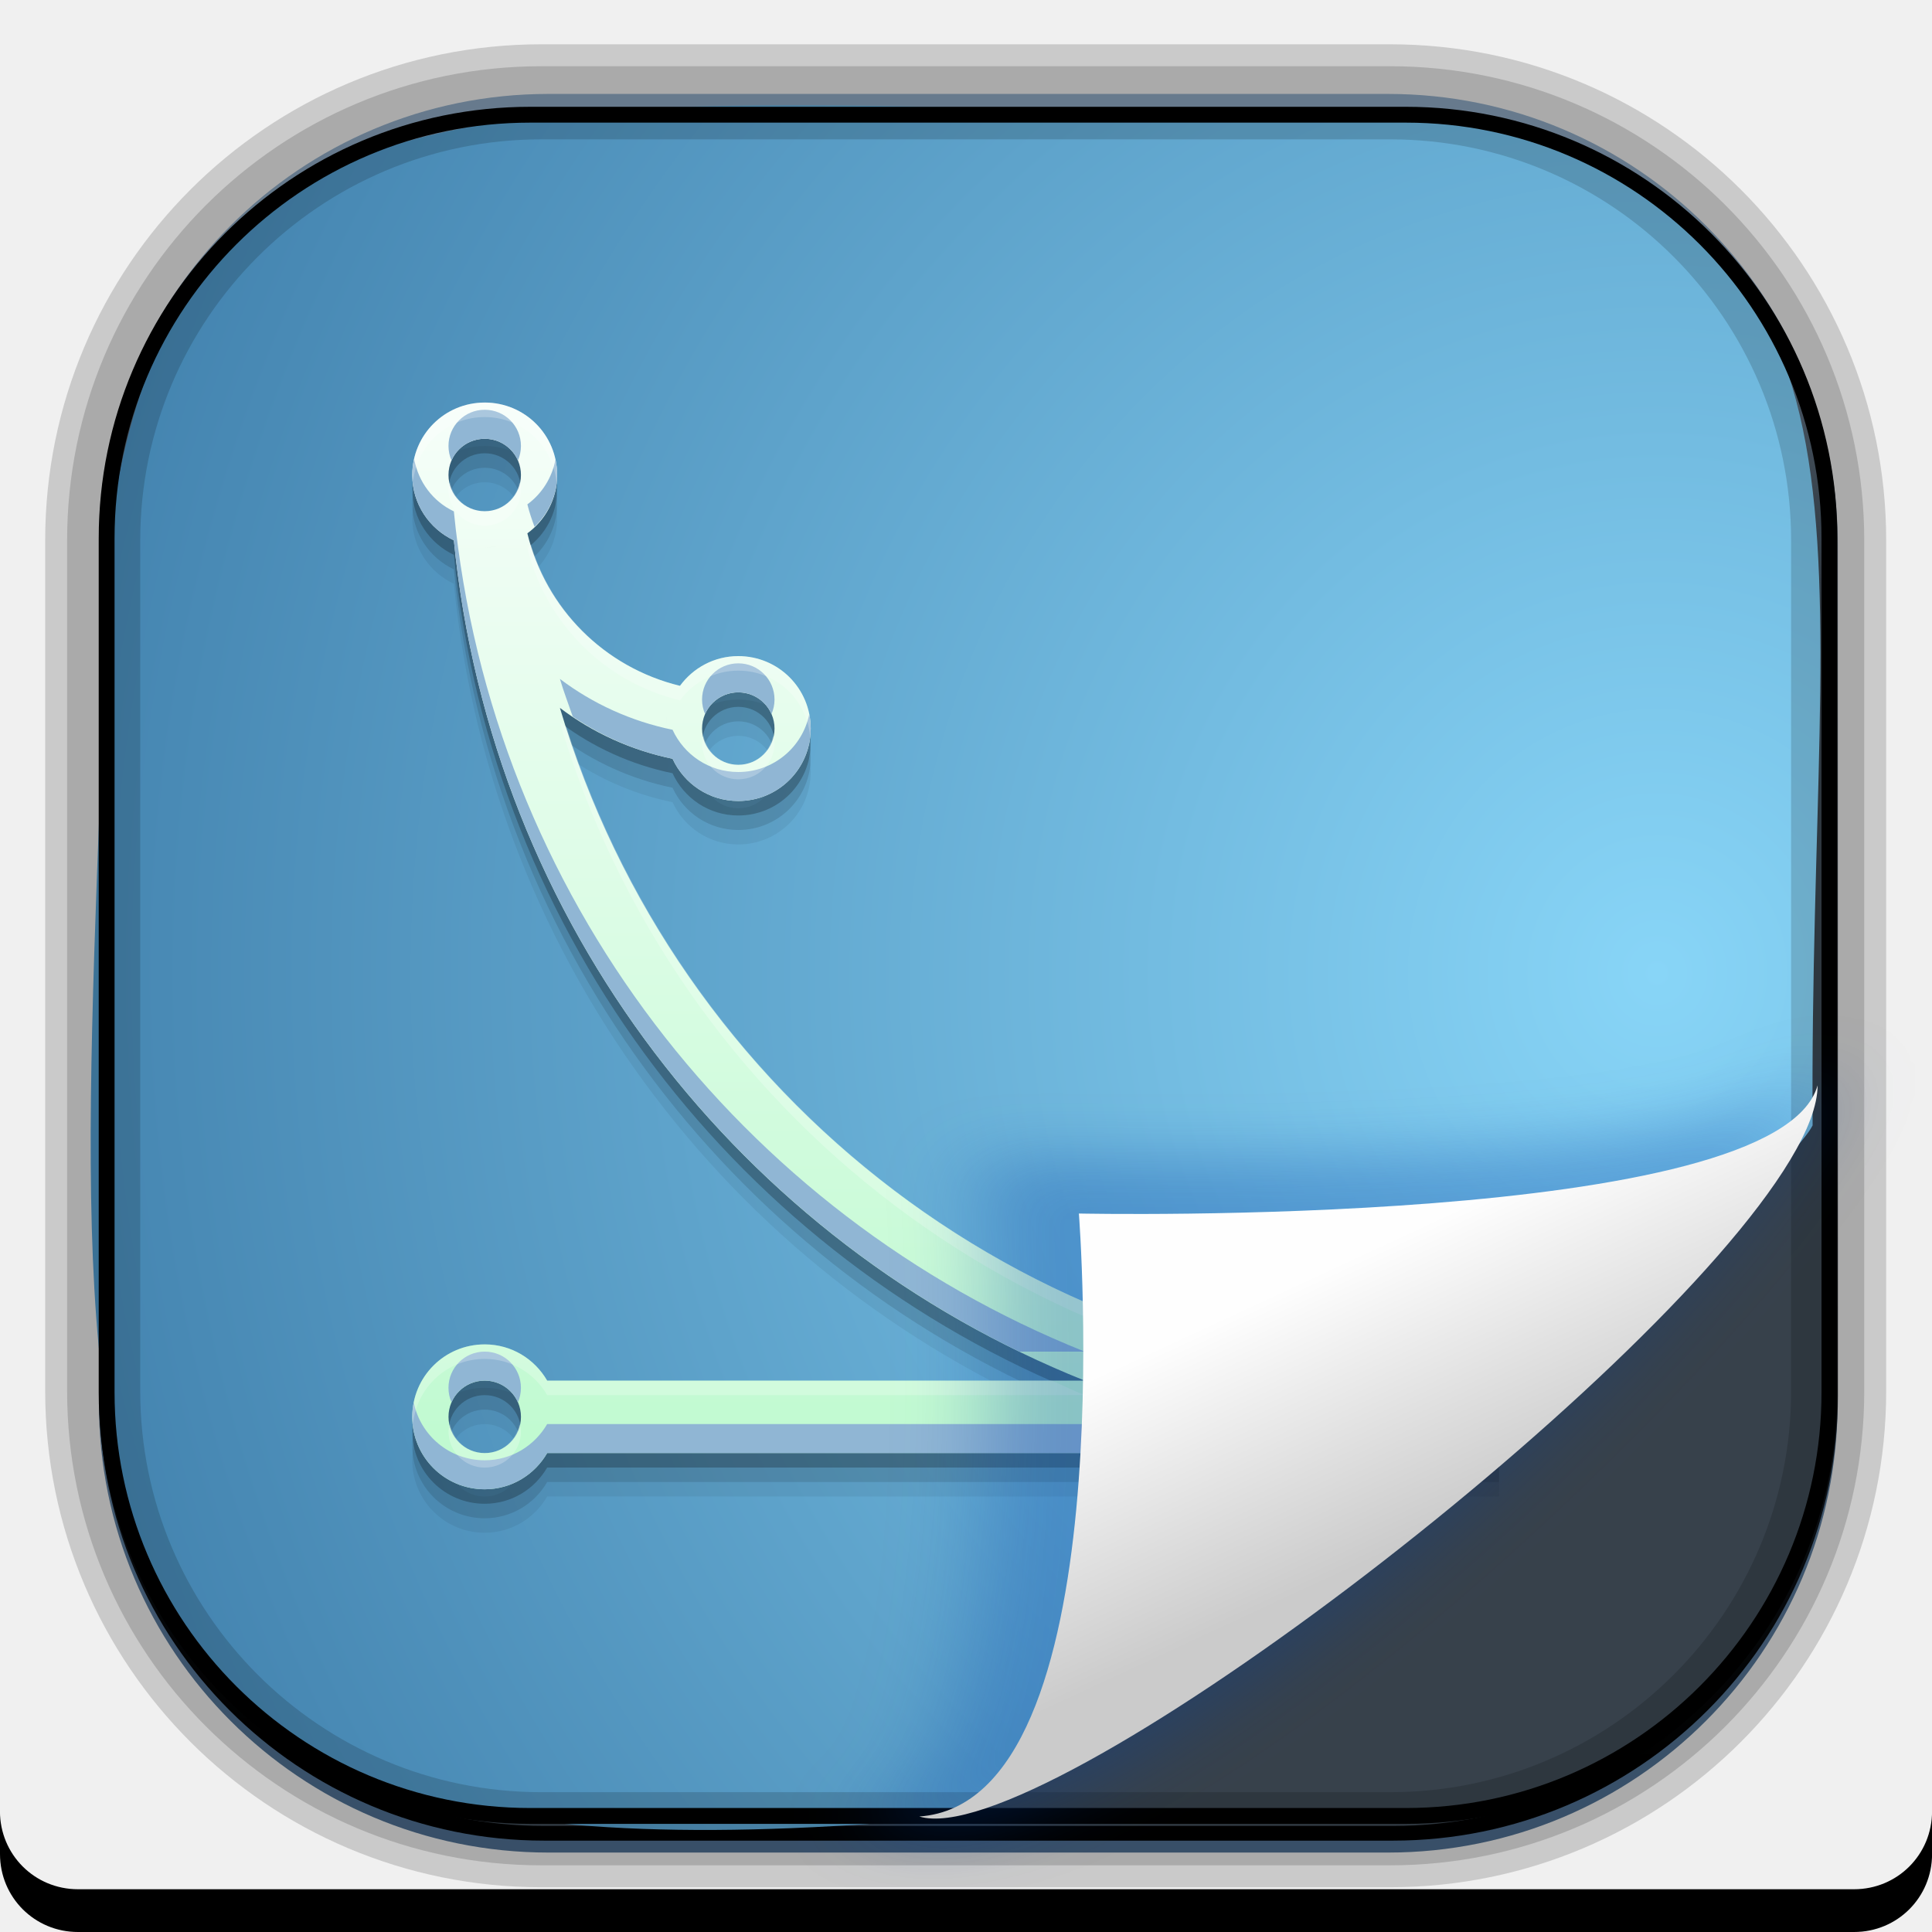
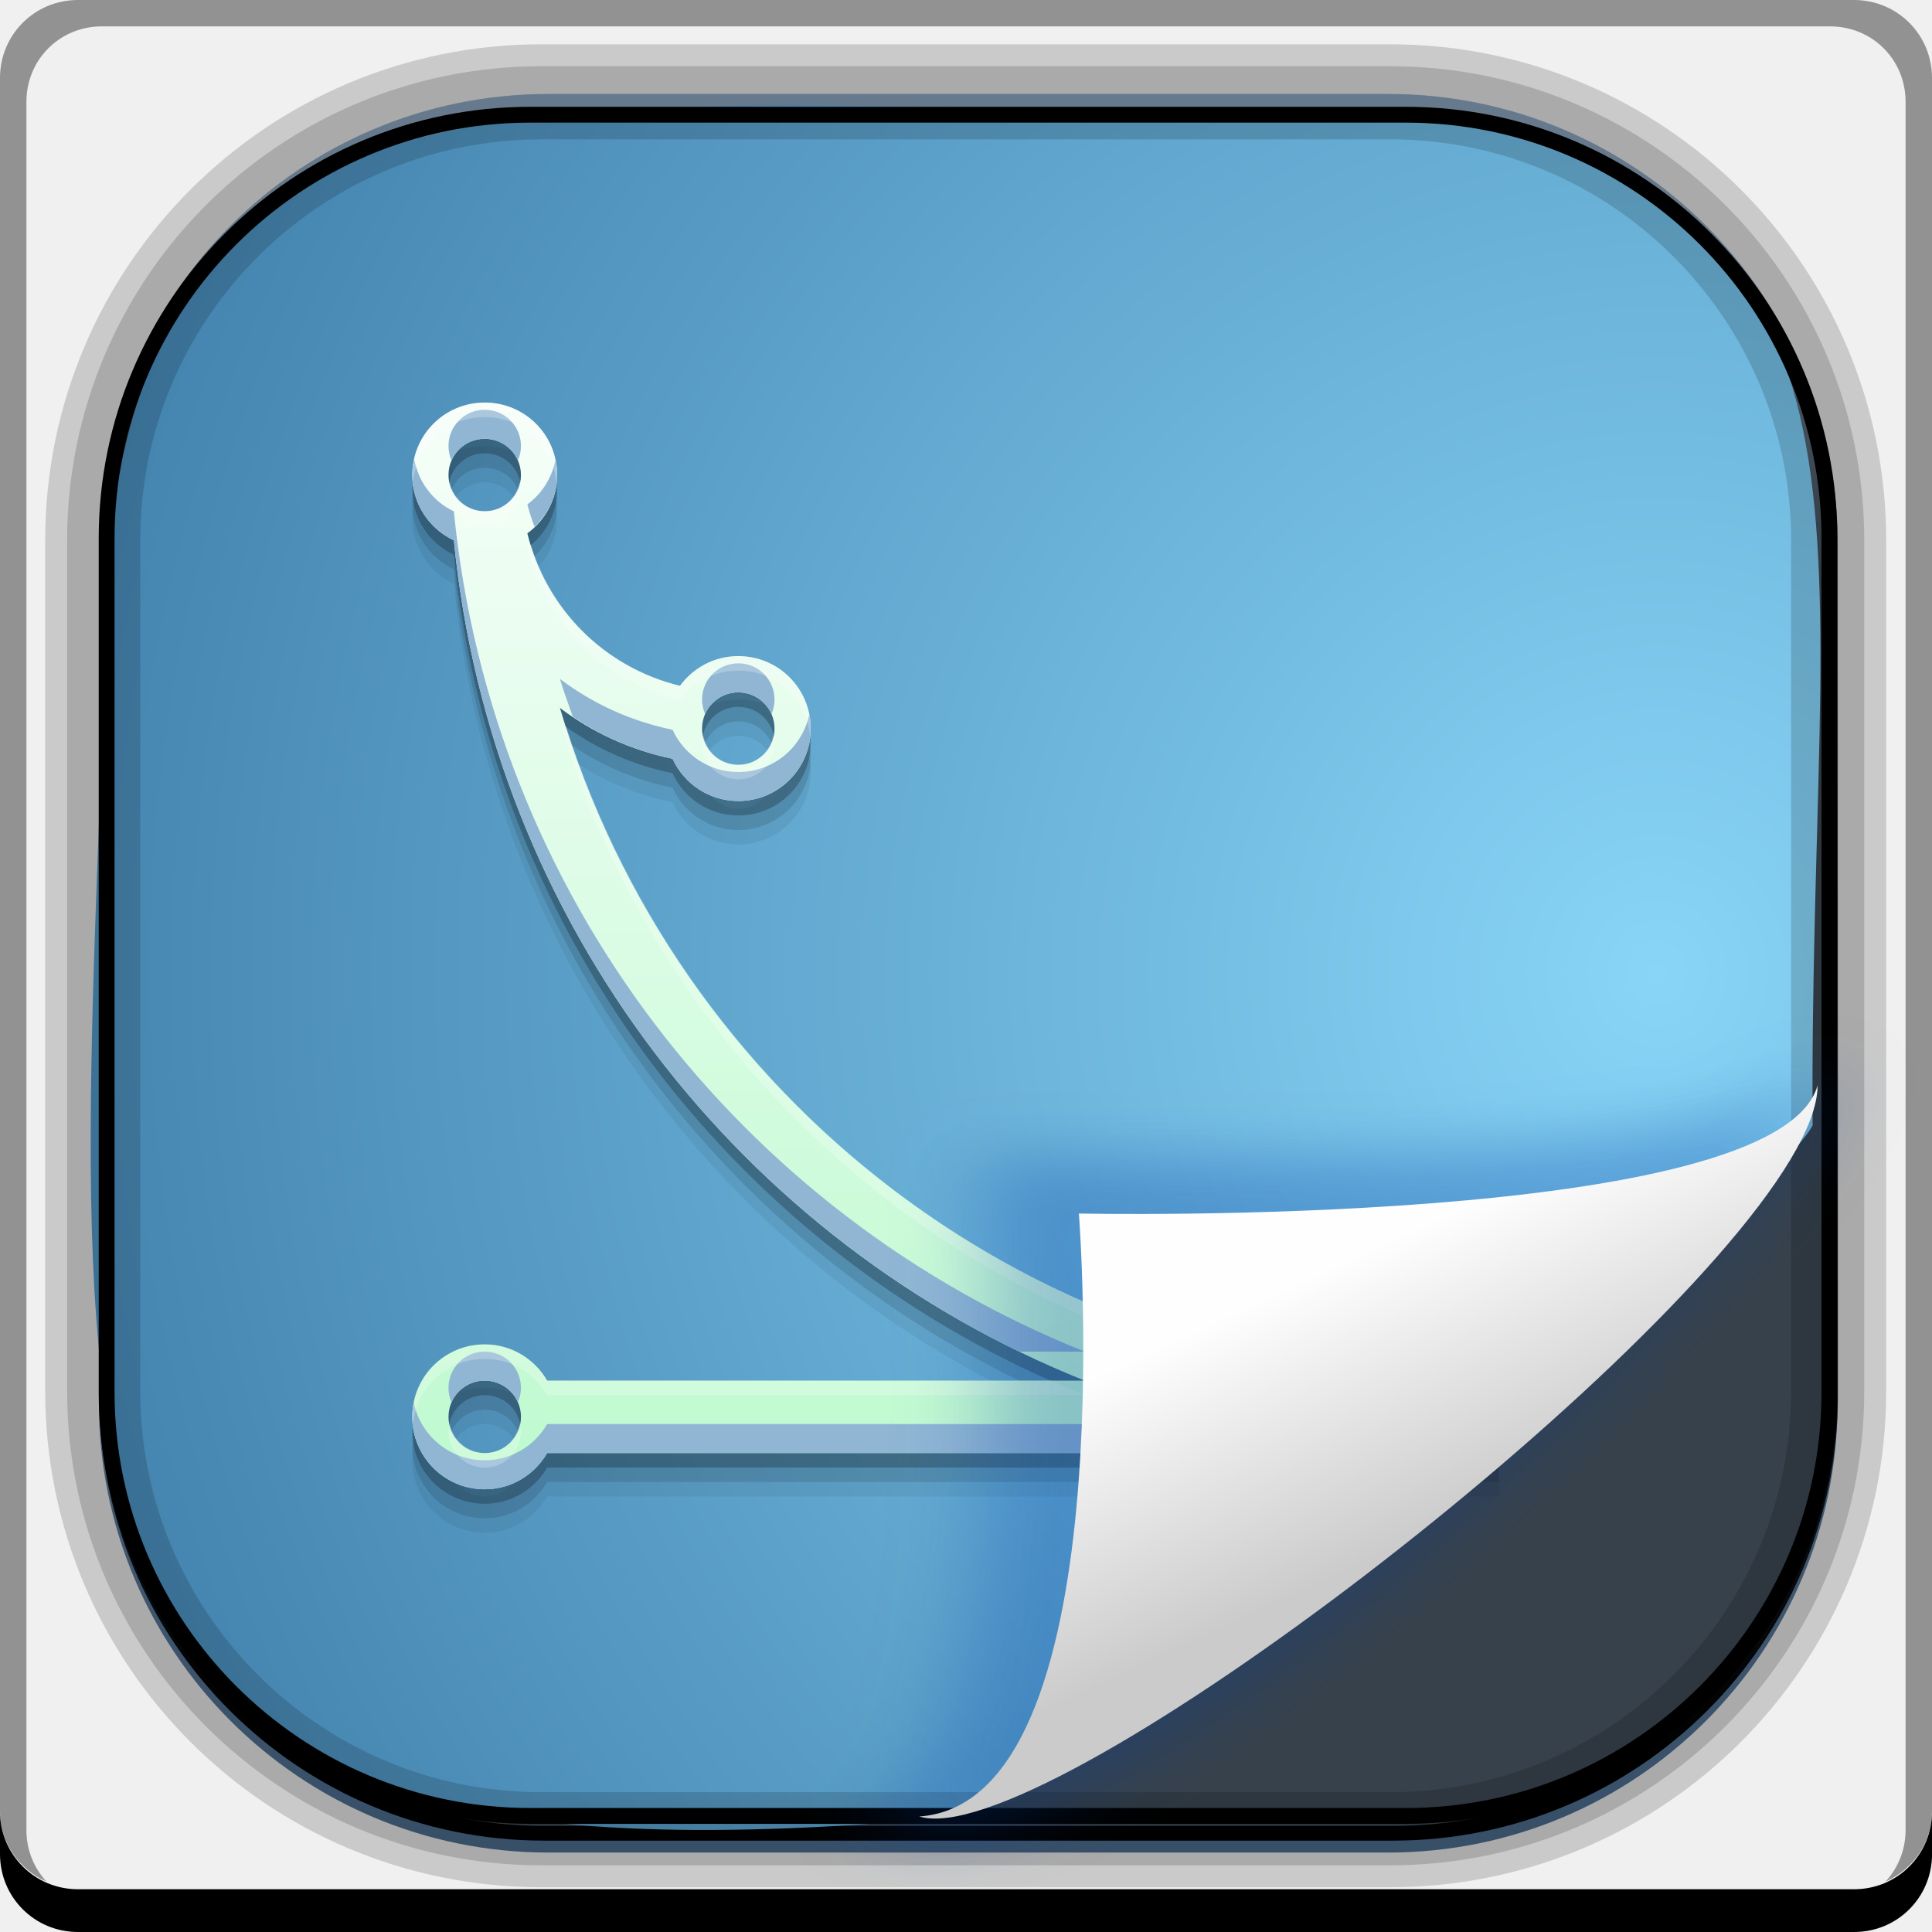
<svg xmlns="http://www.w3.org/2000/svg" id="svg3449" height="128" width="128" version="1.0">
  <defs id="defs3451">
    <linearGradient id="linearGradient3514" y2="-9.103" gradientUnits="userSpaceOnUse" x2="66.492" gradientTransform="matrix(.96826 0 0 .97948 2.179 .16587)" y1="-42.638" x1="67.952">
      <stop id="stop4620" style="stop-color:#37414b" offset="0" />
      <stop id="stop4622" style="stop-color:#37414b;stop-opacity:0" offset="1" />
    </linearGradient>
    <linearGradient id="linearGradient3516" y2="-11.847" gradientUnits="userSpaceOnUse" x2="58.98" gradientTransform="matrix(.96826 0 0 .97948 2.179 .16587)" y1="-118.55" x1="57.173">
      <stop id="stop4596" offset="0" />
      <stop id="stop4598" style="stop-opacity:0" offset="1" />
    </linearGradient>
    <linearGradient id="linearGradient3519" y2="50.369" gradientUnits="userSpaceOnUse" x2="76.558" gradientTransform="matrix(.96826 0 0 .97948 3.2423 -129.19)" y1="13.164" x1="76.558">
      <stop id="stop3392" style="stop-color:#425e7b" offset="0" />
      <stop id="stop3394" style="stop-color:#7a91a7" offset="1" />
    </linearGradient>
    <linearGradient id="linearGradient3521" y2="-8.74" gradientUnits="userSpaceOnUse" x2="60.217" gradientTransform="matrix(.96826 0 0 .97948 2.179 .16587)" y1="-123.72" x1="60.395">
      <stop id="stop3392-4-8" style="stop-color:#425e7b" offset="0" />
      <stop id="stop3394-8-0" style="stop-color:#7a91a7" offset="1" />
    </linearGradient>
    <linearGradient id="linearGradient4192" y2="31.742" gradientUnits="userSpaceOnUse" x2="121.11" y1="31.742" x1="6.533">
      <stop id="stop4188" style="stop-color:#fff" offset="0" />
      <stop id="stop4190" style="stop-color:#fff;stop-opacity:0" offset="1" />
    </linearGradient>
    <linearGradient id="linearGradient11577" y2="8.1" gradientUnits="userSpaceOnUse" y1="6.144" x2="19.387" x1="19.49">
      <stop id="stop10999-9-0" offset="0" />
      <stop id="stop11001-6-1" style="stop-opacity:0" offset="1" />
    </linearGradient>
    <filter id="filter3198-5" color-interpolation-filters="sRGB" width="1.173" y="-.108" x="-.087" height="1.215">
      <feGaussianBlur id="feGaussianBlur3200-3" stdDeviation="0.717" />
    </filter>
    <linearGradient id="linearGradient6921" y2="5.457" gradientUnits="userSpaceOnUse" x2="36.358" gradientTransform="matrix(0 3.8171 -6.1772 0 129.98 -37.908)" y1="8.059" x1="32.892">
      <stop id="stop8591-7-2-1" style="stop-color:#fefefe" offset="0" />
      <stop id="stop8593-2-4-5" style="stop-color:#cbcbcb" offset="1" />
    </linearGradient>
    <radialGradient id="radialGradient6925" gradientUnits="userSpaceOnUse" cy="-16.639" cx="2.608" gradientTransform="matrix(-5.7453 2.452e-7 -2.5955e-7 -6.0905 124.78 -36.865)" r="23">
      <stop id="stop5983" style="stop-color:#88d5f7" offset="0" />
      <stop id="stop5985" style="stop-color:#34719f" offset="1" />
    </radialGradient>
    <style id="style1246" type="text/css">.fil0 {fill:#1F1A17}</style>
    <style id="style1115" type="text/css">.fil0 {fill:#1F1A17}</style>
    <style id="style1246-3" type="text/css">.fil0 {fill:#1F1A17}</style>
    <style id="style1115-1" type="text/css">.fil0 {fill:#1F1A17}</style>
    <style id="style1246-0" type="text/css">.fil0 {fill:#1F1A17}</style>
    <style id="style1115-7" type="text/css">.fil0 {fill:#1F1A17}</style>
    <linearGradient id="linearGradient6341" y2="9" gradientUnits="userSpaceOnUse" x2="23.553" gradientTransform="matrix(2.6667 0 0 2.6667 -186.07 -6.3478)" y1="38.999" x1="23.553">
      <stop id="stop4453-2" style="stop-color:#befacf" offset="0" />
      <stop id="stop4455-8" style="stop-color:#f6fef9" offset="1" />
    </linearGradient>
  </defs>
  <rect id="rect892-2-7-1" style="opacity:.159;stroke:#000;stroke-width:7.751;fill:none" transform="scale(1,-1)" ry="28.993" height="114.35" width="114.22" y="-121.16" x="6.869" />
  <rect id="rect892" style="stroke:url(#linearGradient3521);stroke-width:.974;fill:url(#linearGradient3519)" transform="scale(1,-1)" ry="29.296" height="115.54" width="114.22" y="-122.25" x="7.039" />
  <rect id="rect892-2" style="stroke:url(#linearGradient3516);stroke-width:.974;fill:url(#linearGradient3514)" transform="scale(1,-1)" ry="28.993" height="114.35" width="114.22" y="-121.46" x="7.06" />
  <path id="path4322" d="m120.09 74.559c-1.82 3.831-41.638 40.371-56.018 45.741-66.185 6.38-58.724-19.48-56.838-84.917 4.797-34.382 28.284-28.298 90.407-27.48 28.999 8.074 22.189 27.125 22.449 66.656z" style="fill-rule:evenodd;fill:url(#radialGradient6925)" />
  <rect id="rect892-2-7-8" style="opacity:.159;stroke:#000;stroke-width:4.845;fill:none" transform="scale(1,-1)" ry="28.993" height="114.35" width="114.22" y="-121.16" x="6.869" />
  <rect id="rect892-2-7-2-9" ry="28.067" style="stroke:#000;stroke-width:1.049;fill:none" transform="scale(1,-1)" height="112.71" width="114.14" y="-120.31" x="7.065" />
  <g id="g17906" transform="matrix(2.3438 0 0 2.2539 224.79 41.695)" />
  <g id="g6332" transform="matrix(.9 0 0 .9 173.18 10.783)">
    <path id="path4720" style="fill-opacity:.059" d="m-156.74 20.852c-2.955 0-5.333 2.379-5.333 5.333 0 2.138 1.255 3.96 3.062 4.812 2.785 28.23 21.154 51.74 46.437 61.854h-39.568c-0.921-1.589-2.623-2.667-4.599-2.667-2.955 0-5.333 2.379-5.333 5.333 0 2.955 2.379 5.333 5.333 5.333 1.976 0 3.678-1.078 4.599-2.667h70.068v-0.068-5.333c-0.886 0.033-1.772 0.068-2.667 0.068-31.518 0-57.976-20.828-66.464-49.521 2.406 1.819 5.224 3.113 8.292 3.745 0.842 1.834 2.682 3.109 4.838 3.109 2.955 0 5.333-2.379 5.333-5.333 0-2.955-2.379-5.333-5.333-5.333-1.771 0-3.323 0.867-4.292 2.188-5.553-1.346-9.889-5.671-11.234-11.224 1.324-0.969 2.193-2.523 2.193-4.297 0-2.955-2.379-5.333-5.333-5.333zm0 2.667c1.477 0 2.667 1.189 2.667 2.667 0 1.477-1.189 2.667-2.667 2.667-1.477 0-2.667-1.189-2.667-2.667 0-1.477 1.189-2.667 2.667-2.667zm1.771 7.677c-0.135 0.049-0.272 0.087-0.411 0.125 0.14-0.037 0.276-0.077 0.411-0.125zm-0.807 0.224c-0.313 0.059-0.633 0.099-0.964 0.099 0.33 0 0.65-0.042 0.964-0.099zm17.703 10.766c1.477 0 2.667 1.189 2.667 2.667 0 1.477-1.189 2.667-2.667 2.667-1.477 0-2.667-1.189-2.667-2.667 0-1.477 1.189-2.667 2.667-2.667zm-5.005 0.885c-0.05 0.142-0.097 0.285-0.135 0.432 0.04-0.147 0.084-0.291 0.135-0.432zm-0.229 0.813c-0.057 0.315-0.099 0.637-0.099 0.969 0-0.333 0.04-0.654 0.099-0.969zm-13.432 48.969c1.477 0 2.667 1.189 2.667 2.667 0 1.477-1.189 2.667-2.667 2.667-1.477 0-2.667-1.189-2.667-2.667 0-1.477 1.189-2.667 2.667-2.667zm5.094 1.156c0.019 0.059 0.036 0.117 0.052 0.177-0.016-0.06-0.035-0.118-0.052-0.177zm0.052 2.844c-0.016 0.06-0.034 0.118-0.052 0.177 0.019-0.059 0.036-0.117 0.052-0.177z" />
    <path id="path4718" style="fill-opacity:.118" d="m-156.74 19.786c-2.955 0-5.333 2.379-5.333 5.333 0 2.138 1.255 3.96 3.062 4.812 2.785 28.23 21.154 51.74 46.437 61.854h-39.568c-0.921-1.589-2.623-2.667-4.599-2.667-2.955 0-5.333 2.379-5.333 5.333 0 2.955 2.379 5.333 5.333 5.333 1.976 0 3.678-1.078 4.599-2.667h70.068v-0.068-5.333c-0.886 0.033-1.772 0.068-2.667 0.068-31.518 0-57.976-20.828-66.464-49.521 2.406 1.819 5.224 3.113 8.292 3.745 0.842 1.834 2.682 3.109 4.838 3.109 2.955 0 5.333-2.379 5.333-5.333 0-2.955-2.379-5.333-5.333-5.333-1.771 0-3.323 0.867-4.292 2.188-5.553-1.346-9.889-5.671-11.234-11.224 1.324-0.969 2.193-2.523 2.193-4.297 0-2.955-2.379-5.333-5.333-5.333zm0 2.667c1.477 0 2.667 1.189 2.667 2.667 0 1.477-1.189 2.667-2.667 2.667-1.477 0-2.667-1.189-2.667-2.667 0-1.477 1.189-2.667 2.667-2.667zm1.771 7.677c-0.135 0.049-0.272 0.087-0.411 0.125 0.14-0.037 0.276-0.077 0.411-0.125zm-0.807 0.224c-0.313 0.059-0.633 0.099-0.964 0.099 0.33 0 0.65-0.042 0.964-0.099zm17.703 10.766c1.477 0 2.667 1.189 2.667 2.667 0 1.477-1.189 2.667-2.667 2.667-1.477 0-2.667-1.189-2.667-2.667 0-1.477 1.189-2.667 2.667-2.667zm-5.005 0.885c-0.05 0.142-0.097 0.285-0.135 0.432 0.04-0.147 0.084-0.291 0.135-0.432zm-0.229 0.813c-0.057 0.315-0.099 0.637-0.099 0.969 0-0.333 0.04-0.654 0.099-0.969zm-13.432 48.969c1.477 0 2.667 1.189 2.667 2.667 0 1.477-1.189 2.667-2.667 2.667-1.477 0-2.667-1.189-2.667-2.667 0-1.477 1.189-2.667 2.667-2.667zm5.094 1.156c0.019 0.059 0.036 0.117 0.052 0.177-0.016-0.06-0.035-0.118-0.052-0.177zm0.052 2.844c-0.016 0.06-0.034 0.118-0.052 0.177 0.019-0.059 0.036-0.117 0.052-0.177z" />
    <path id="path4714" style="fill-opacity:.235" d="m-156.74 18.719c-2.955 0-5.333 2.379-5.333 5.333 0 2.138 1.255 3.96 3.062 4.812 2.785 28.23 21.154 51.74 46.437 61.854h-39.568c-0.921-1.589-2.623-2.667-4.599-2.667-2.955 0-5.333 2.379-5.333 5.333 0 2.955 2.379 5.333 5.333 5.333 1.976 0 3.678-1.078 4.599-2.667h70.068v-0.068-5.333c-0.886 0.033-1.772 0.068-2.667 0.068-31.518 0-57.976-20.828-66.464-49.521 2.406 1.819 5.224 3.113 8.292 3.745 0.842 1.834 2.682 3.109 4.838 3.109 2.955 0 5.333-2.379 5.333-5.333 0-2.955-2.379-5.333-5.333-5.333-1.771 0-3.323 0.867-4.292 2.188-5.553-1.346-9.889-5.671-11.234-11.224 1.324-0.969 2.193-2.523 2.193-4.297 0-2.955-2.379-5.333-5.333-5.333zm0 2.667c1.477 0 2.667 1.189 2.667 2.667 0 1.477-1.189 2.667-2.667 2.667-1.477 0-2.667-1.189-2.667-2.667 0-1.477 1.189-2.667 2.667-2.667zm1.771 7.677c-0.135 0.049-0.272 0.087-0.411 0.125 0.14-0.037 0.276-0.077 0.411-0.125zm-0.807 0.224c-0.313 0.059-0.633 0.099-0.964 0.099 0.33 0 0.65-0.042 0.964-0.099zm17.703 10.766c1.477 0 2.667 1.189 2.667 2.667 0 1.477-1.189 2.667-2.667 2.667-1.477 0-2.667-1.189-2.667-2.667 0-1.477 1.189-2.667 2.667-2.667zm-5.005 0.885c-0.05 0.142-0.097 0.285-0.135 0.432 0.04-0.147 0.084-0.291 0.135-0.432zm-0.229 0.813c-0.057 0.315-0.099 0.637-0.099 0.969 0-0.333 0.04-0.654 0.099-0.969zm-13.432 48.969c1.477 0 2.667 1.189 2.667 2.667 0 1.477-1.189 2.667-2.667 2.667-1.477 0-2.667-1.189-2.667-2.667 0-1.477 1.189-2.667 2.667-2.667zm5.094 1.156c0.019 0.059 0.036 0.117 0.052 0.177-0.016-0.06-0.035-0.118-0.052-0.177zm0.052 2.844c-0.016 0.06-0.034 0.118-0.052 0.177 0.019-0.059 0.036-0.117 0.052-0.177z" />
    <path id="path4663" style="fill:url(#linearGradient6341)" d="m-156.74 17.652c-2.955 0-5.333 2.379-5.333 5.333 0 2.138 1.255 3.96 3.062 4.812 2.785 28.23 21.154 51.74 46.437 61.854h-39.568c-0.921-1.589-2.623-2.667-4.599-2.667-2.955 0-5.333 2.379-5.333 5.333 0 2.955 2.379 5.333 5.333 5.333 1.976 0 3.678-1.078 4.599-2.667h70.068v-0.068-5.333c-0.886 0.033-1.772 0.068-2.667 0.068-31.518 0-57.976-20.828-66.464-49.521 2.406 1.819 5.224 3.113 8.292 3.745 0.842 1.834 2.682 3.109 4.838 3.109 2.955 0 5.333-2.379 5.333-5.333 0-2.955-2.379-5.333-5.333-5.333-1.771 0-3.323 0.867-4.292 2.188-5.553-1.346-9.889-5.671-11.234-11.224 1.324-0.969 2.193-2.523 2.193-4.297 0-2.955-2.379-5.333-5.333-5.333zm0 2.667c1.477 0 2.667 1.189 2.667 2.667 0 1.477-1.189 2.667-2.667 2.667-1.477 0-2.667-1.189-2.667-2.667 0-1.477 1.189-2.667 2.667-2.667zm1.771 7.677c-0.135 0.049-0.272 0.087-0.411 0.125 0.14-0.037 0.276-0.077 0.411-0.125zm-0.807 0.224c-0.313 0.059-0.633 0.099-0.964 0.099 0.33 0 0.65-0.042 0.964-0.099zm17.703 10.766c1.477 0 2.667 1.189 2.667 2.667 0 1.477-1.189 2.667-2.667 2.667-1.477 0-2.667-1.189-2.667-2.667 0-1.477 1.189-2.667 2.667-2.667zm-5.005 0.885c-0.05 0.142-0.097 0.285-0.135 0.432 0.039-0.147 0.084-0.291 0.135-0.432zm-0.229 0.812c-0.058 0.315-0.099 0.637-0.099 0.969 0-0.333 0.04-0.654 0.099-0.969zm-13.432 48.969c1.477 0 2.667 1.189 2.667 2.667 0 1.477-1.189 2.667-2.667 2.667-1.477 0-2.667-1.189-2.667-2.667 0-1.477 1.189-2.667 2.667-2.667zm5.094 1.156c0.018 0.059 0.036 0.117 0.052 0.177-0.015-0.06-0.035-0.118-0.052-0.177zm0.052 2.844c-0.016 0.06-0.034 0.118-0.052 0.177 0.018-0.059 0.037-0.117 0.052-0.177z" />
    <rect id="rect4336" style="fill:#f0f" ry="2.667" height="5.333" width="5.333" y="89.652" x="-87.407" />
    <path id="path4722" style="fill:#90b6d4" d="m-156.74 18.183c-1.477 0-2.667 1.189-2.667 2.667 0 0.38 0.082 0.741 0.224 1.068 0.41-0.943 1.346-1.599 2.443-1.599s2.032 0.656 2.443 1.599c0.142-0.327 0.224-0.687 0.224-1.068 0-1.477-1.189-2.667-2.667-2.667zm-5.193 3.625c-0.085 0.38-0.141 0.771-0.141 1.177 0 2.138 1.255 3.96 3.062 4.812 2.605 26.404 18.848 48.672 41.625 59.719h4.812c-25.283-10.114-43.652-33.624-46.437-61.854-1.525-0.719-2.606-2.146-2.922-3.854zm10.401 0.052c-0.261 1.345-1.004 2.508-2.068 3.287 0.138 0.567 0.328 1.111 0.526 1.651 1.01-0.967 1.667-2.298 1.667-3.812 0-0.387-0.048-0.762-0.125-1.125zm13.458 14.99c-1.477 0-2.667 1.189-2.667 2.667 0 0.38 0.082 0.741 0.224 1.068 0.41-0.943 1.346-1.599 2.443-1.599s2.032 0.656 2.443 1.599c0.142-0.327 0.224-0.687 0.224-1.068 0-1.477-1.189-2.667-2.667-2.667zm-13.13 1.146c0.278 0.94 0.627 1.848 0.943 2.771 2.192 1.474 4.666 2.557 7.349 3.109 0.842 1.834 2.682 3.109 4.838 3.109 2.955 0 5.333-2.379 5.333-5.333 0-0.362-0.041-0.716-0.109-1.057-0.496 2.435-2.639 4.255-5.224 4.255-2.157 0-3.997-1.276-4.838-3.109-3.067-0.632-5.886-1.926-8.292-3.745zm-5.537 49.521c-1.477 0-2.667 1.189-2.667 2.667 0 0.38 0.082 0.741 0.224 1.068 0.41-0.943 1.346-1.599 2.443-1.599s2.032 0.656 2.443 1.599c0.142-0.327 0.224-0.687 0.224-1.068 0-1.477-1.189-2.667-2.667-2.667zm-5.224 3.745c-0.068 0.342-0.109 0.695-0.109 1.057 0 2.955 2.379 5.333 5.333 5.333 1.976 0 3.678-1.078 4.599-2.667h70.068v-0.068-2.068h-70.068c-0.921 1.589-2.623 2.667-4.599 2.667-2.585 0-4.728-1.821-5.224-4.255z" />
    <path id="path4727" style="fill:#fff;fill-opacity:.235" d="m-156.74 17.652c-2.955 0-5.333 2.379-5.333 5.333 0 0.152 0.05 0.289 0.062 0.438 0.313-2.652 2.532-4.703 5.271-4.703 2.755 0 4.984 2.075 5.276 4.75 0.015-0.163 0.057-0.317 0.057-0.484 0-2.955-2.379-5.333-5.333-5.333zm-2.562 5.865c-0.037 0.179-0.104 0.346-0.104 0.536 0 1.477 1.189 2.667 2.667 2.667 1.477 0 2.667-1.189 2.667-2.667 0-0.19-0.067-0.358-0.104-0.536-0.252 1.212-1.273 2.135-2.562 2.135s-2.311-0.923-2.562-2.135zm5.963 4.594c-0.091 0.076-0.165 0.17-0.26 0.24 1.346 5.553 5.681 9.878 11.234 11.224 0.969-1.321 2.521-2.188 4.292-2.188 2.771 0 5.01 2.1 5.281 4.797 0.018-0.177 0.052-0.349 0.052-0.531 0-2.955-2.379-5.333-5.333-5.333-1.771 0-3.323 0.867-4.292 2.188-5.269-1.277-9.411-5.251-10.974-10.396zm2.135 13.089c8.488 28.693 34.946 49.521 66.464 49.521 0.895 0 1.78-0.034 2.667-0.068v-1.068c-0.886 0.033-1.772 0.068-2.667 0.068-31.003 0-57.072-20.171-65.995-48.141-0.153-0.109-0.319-0.199-0.469-0.312zm10.568 0.984c-0.037 0.179-0.104 0.346-0.104 0.536 0 1.477 1.189 2.667 2.667 2.667 1.477 0 2.667-1.189 2.667-2.667 0-0.19-0.067-0.358-0.104-0.536-0.252 1.212-1.273 2.135-2.562 2.135s-2.311-0.923-2.562-2.135zm-16.104 44.802c-2.955 0-5.333 2.379-5.333 5.333 0 0.182 0.035 0.354 0.052 0.531 0.271-2.697 2.51-4.797 5.281-4.797 1.976 0 3.678 1.078 4.599 2.667h39.568c-0.822-0.329-1.615-0.711-2.422-1.068h-37.146c-0.921-1.589-2.623-2.667-4.599-2.667zm-2.562 5.865c-0.037 0.179-0.104 0.346-0.104 0.536 0 1.477 1.189 2.667 2.667 2.667 1.477 0 2.667-1.189 2.667-2.667 0-0.19-0.067-0.358-0.104-0.536-0.252 1.212-1.273 2.135-2.562 2.135s-2.311-0.923-2.562-2.135z" />
  </g>
  <path id="path4891" d="m25.685 5.786c3.639-0.35 2.843 14.02 2.843 14.02s16.093-0.848 16.525 1.954c3.85-3.268-16.654-16.76-19.368-15.974z" style="opacity:.3;fill-rule:evenodd;filter:url(#filter3198-5);fill:#0040a5" transform="matrix(0 2.6586 -4.0239 0 144.6 .66614)" />
  <path id="path4893" d="m120.42 71.909c-2.638 9.487-48.941 8.49-48.941 8.49s3.055 39.005-10.575 39.949c8.02 2.452 48.56-28.337 57.689-43.48 1.173-1.946 1.827-3.633 1.827-4.959z" style="fill:url(#linearGradient6921);fill-rule:evenodd" />
  <path id="rect846-0-6" d="m0 120v2.833c0 2.873 2.294 5.167 5.167 5.167h117.67c2.873 0 5.167-2.294 5.167-5.167v-2.833c0 2.873-2.294 5.167-5.167 5.167h-117.67c-2.876 0-5.17-2.3-5.17-5.17z" />
+   <path id="rect4280-1" style="fill-opacity:.392" d="m5.167 0c-2.873 0-5.167 2.294-5.167 5.167v114.83c0 2.116 1.28 3.864 3.083 4.667-0.825-0.889-1.333-2.086-1.333-3.417v-114.5c0-2.795 2.205-5 5-5h114.5c2.795 0 5 2.205 5 5v114.5c0 1.33-0.508 2.528-1.333 3.417 1.803-0.803 3.083-2.551 3.083-4.667v-114.83c0-2.873-2.294-5.167-5.167-5.167h-117.67z" />
</svg>
